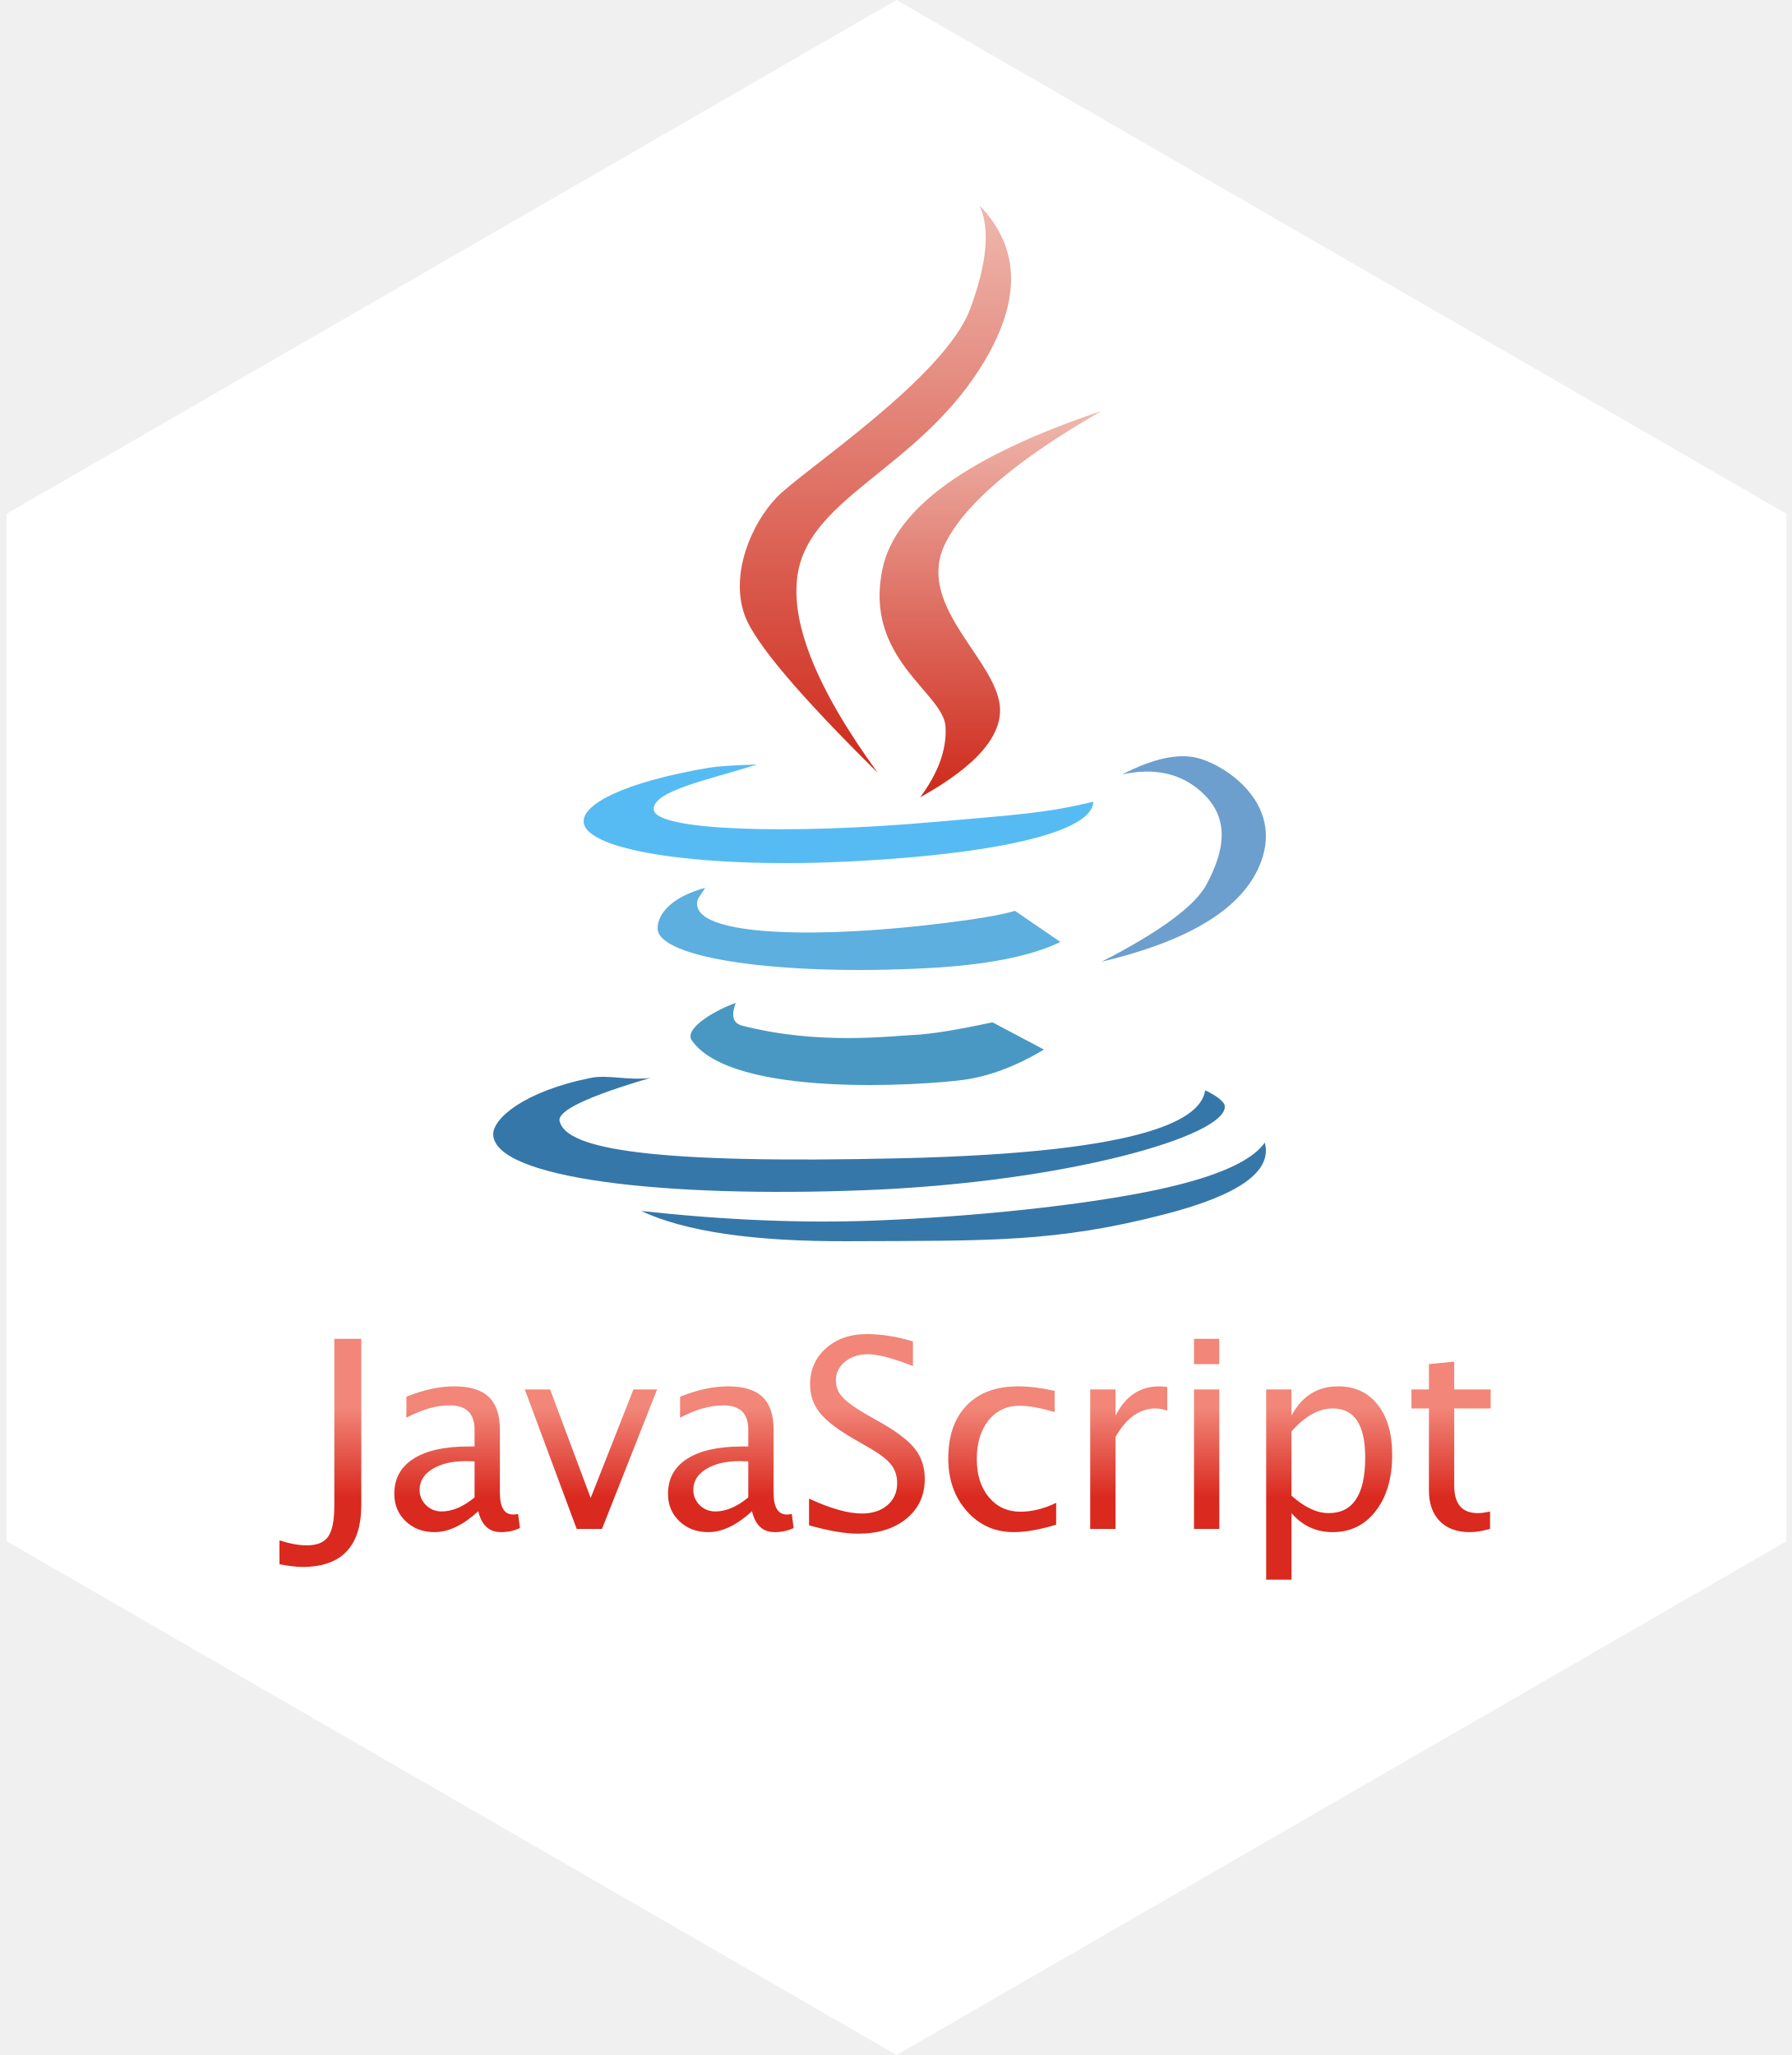
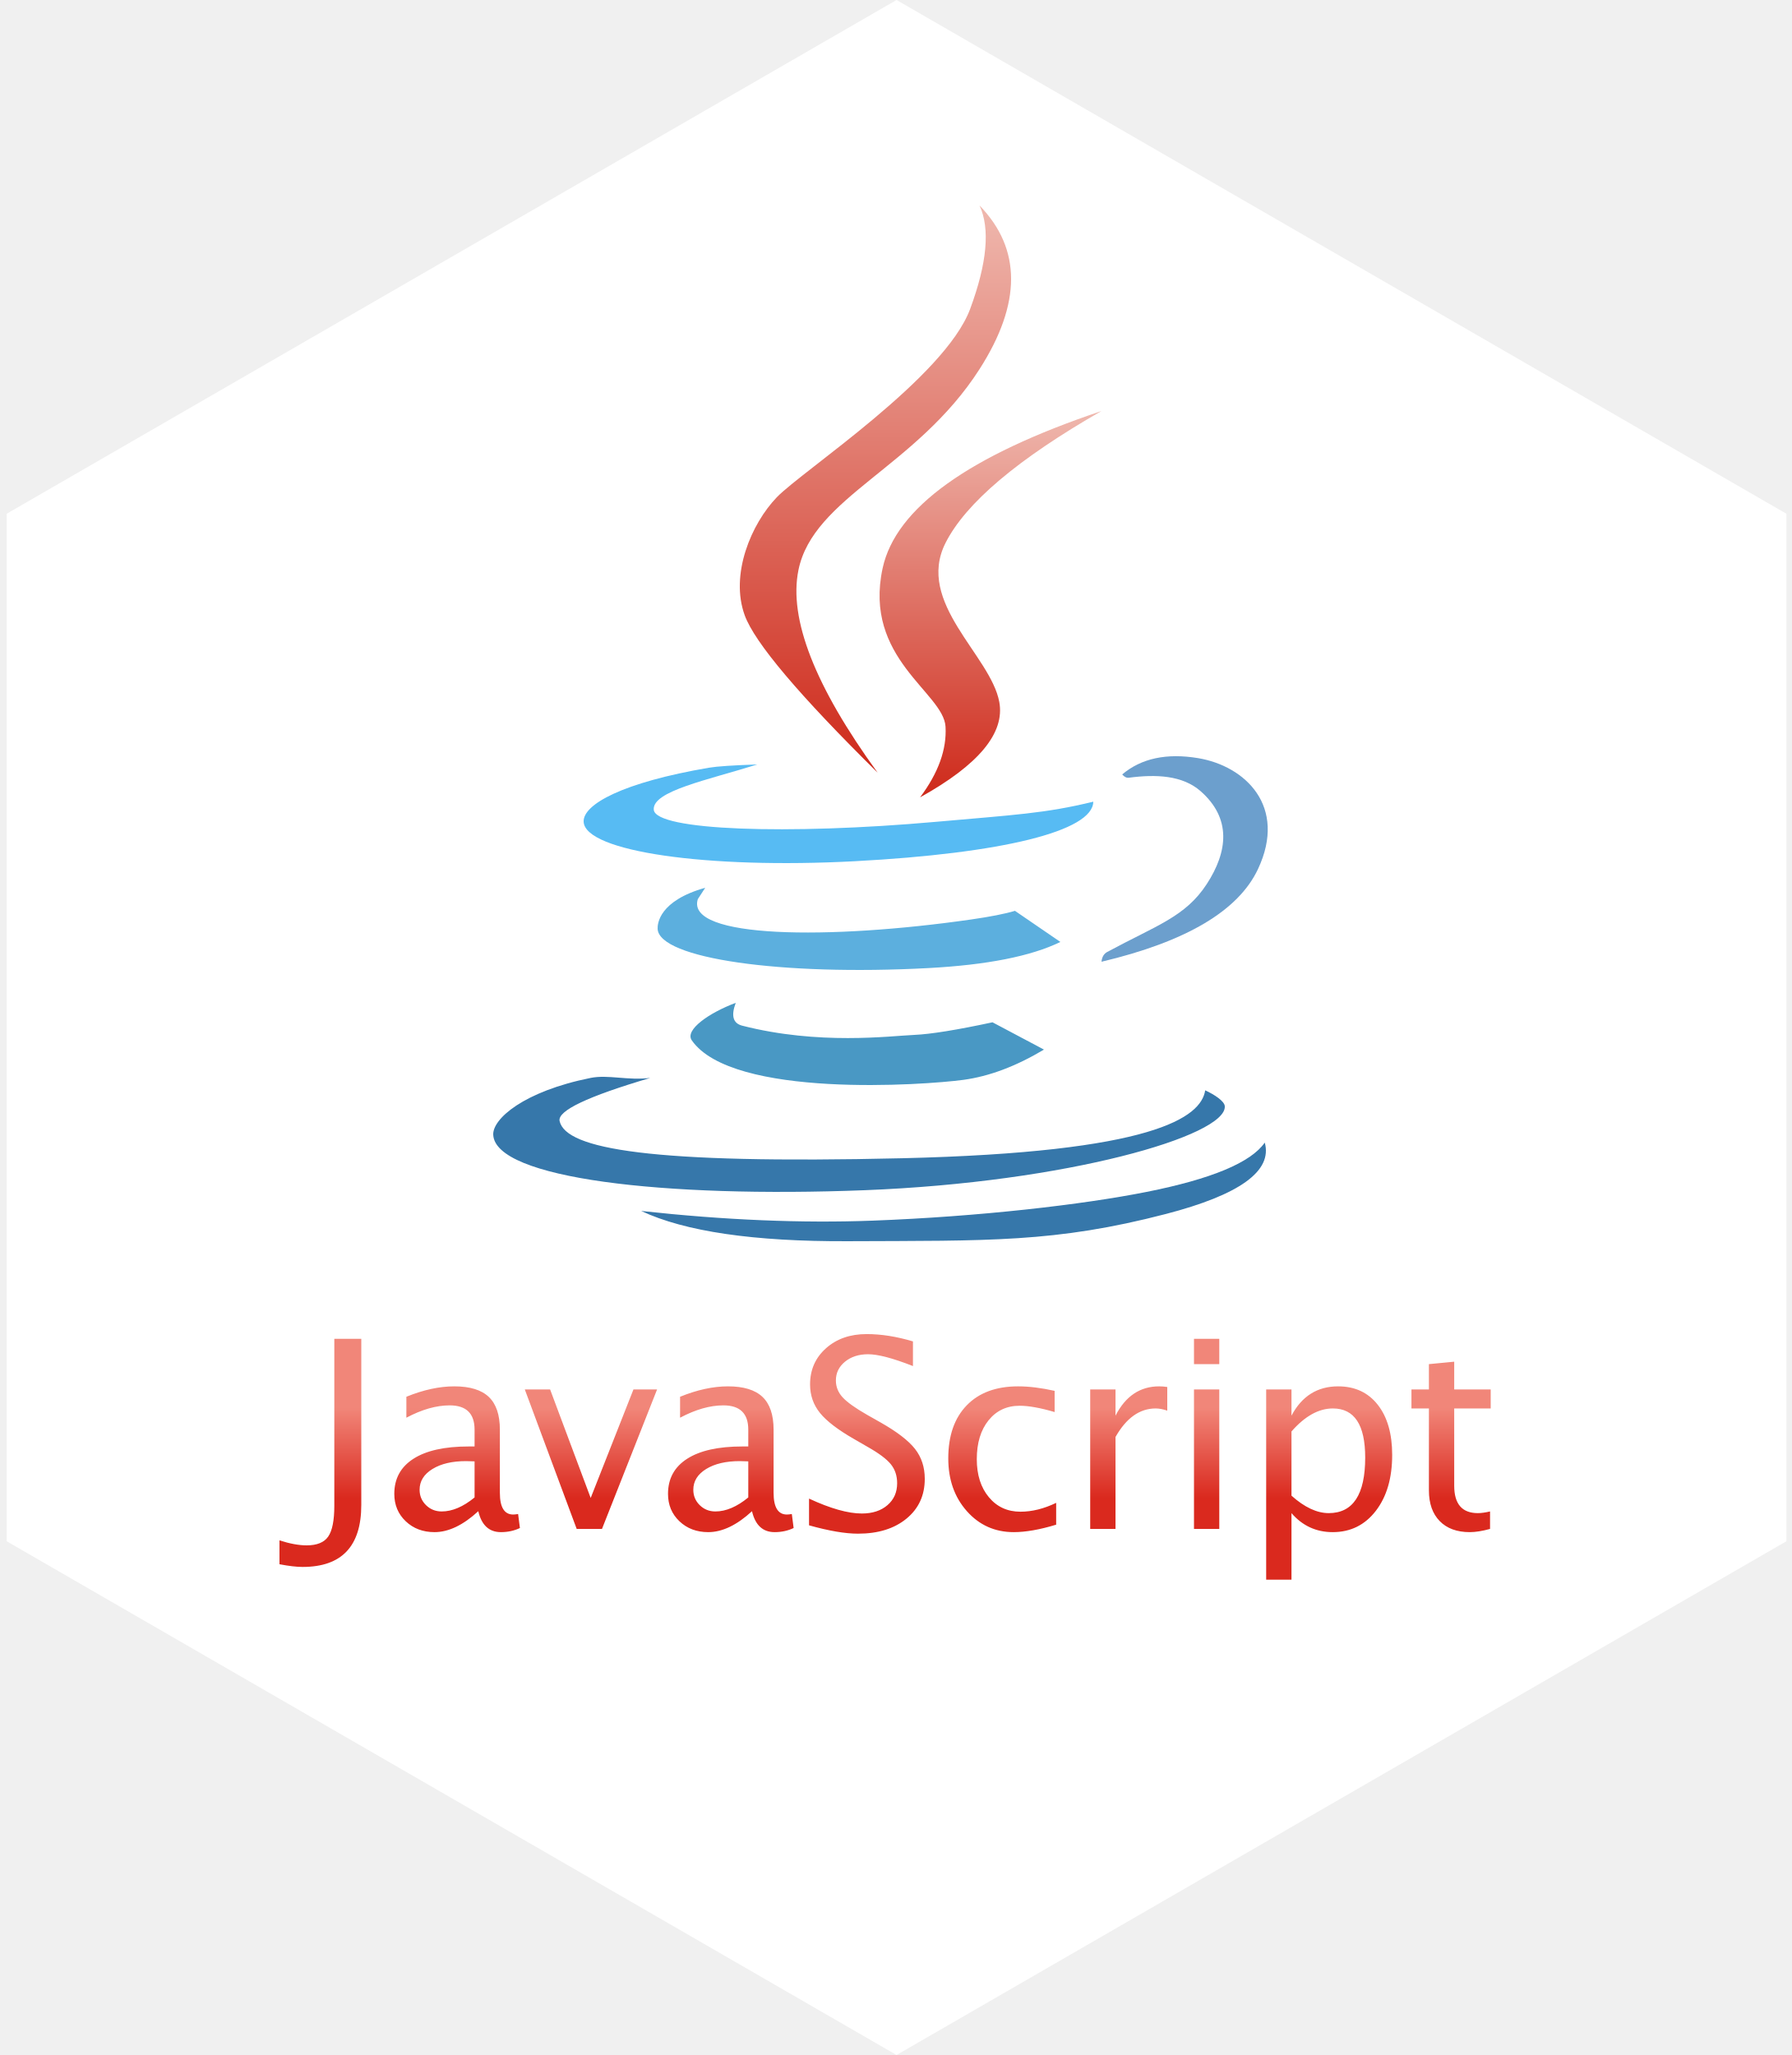
<svg xmlns="http://www.w3.org/2000/svg" width="218px" height="250px" viewBox="0 0 218 250" version="1.1">
  <defs>
    <linearGradient x1="50%" y1="0%" x2="50%" y2="100%" id="linearGradient-1">
      <stop stop-color="#EFB8AE" offset="0%" />
      <stop stop-color="#CE291A" offset="100%" />
    </linearGradient>
    <linearGradient x1="50%" y1="30.1%" x2="50%" y2="66.835%" id="linearGradient-2">
      <stop stop-color="#F18679" offset="0%" />
      <stop stop-color="#DA291E" offset="100%" />
    </linearGradient>
  </defs>
  <g id="Page-1" stroke="none" stroke-width="1" fill="none" fill-rule="evenodd">
-     <g id="JavaScript">
-       <g id="CSS-3" fill="#FFFFFF">
-         <g id="Hexagon-Large">
-           <polygon id="Polygon" points="109.067 0 217.32 62.5 217.32 187.5 109.067 250 0.814 187.5 0.814 62.5" />
-         </g>
+     <g id="javascript">
+       <g id="Hexagon-Large" fill="#FFFFFF">
+         <polygon id="Polygon" points="109.067 0 217.32 62.5 217.32 187.5 109.067 250 0.814 187.5 0.814 62.5" />
      </g>
      <g id="Group" transform="translate(60, 25)">
        <path d="M11.002,74.979 C11.188,78.588 25.969,80.733 44.017,79.77 C61.926,78.814 72.959,76.111 73,72.529 C67.122,73.966 63.327,74.135 53.851,74.979 C35.847,76.582 19.749,76.038 19.532,73.509 C19.336,71.237 26.063,69.903 32.124,68 C29.173,68.099 27.217,68.23 26.257,68.394 C15.748,70.183 10.893,72.863 11.002,74.979 Z" id="Combined-Shape" fill="#57BBF3" />
        <path d="M20.002,88.006 C20.188,91.595 34.929,93.729 52.927,92.771 C60.06,92.391 65.418,91.332 69,89.593 L63.471,85.807 C62.277,86.169 60.496,86.52 58.127,86.861 C40.967,89.332 23.35,89.202 24.893,84.379 C24.897,84.368 25.197,83.908 25.793,83 C20.2,84.575 19.969,87.361 20.002,88.006 Z" id="Combined-Shape" fill="#5CAFDE" />
        <path d="M29.505,97 C26.313,98.191 23.265,100.281 24.157,101.562 C29.098,108.659 52.507,107.008 57.21,106.368 C60.346,105.942 63.609,104.714 67,102.687 L60.74,99.367 C56.393,100.302 53.219,100.813 51.219,100.901 C48.22,101.034 39.638,102.168 30.287,99.777 C29.174,99.492 28.913,98.567 29.505,97 Z" id="Combined-Shape" fill="#4998C4" />
        <path d="M19.104,106.134 C16.359,106.474 13.98,105.705 11.848,106.134 C3.667,107.78 -0.089,111.133 0.002,113.051 C0.252,118.355 20.636,120.753 45.212,119.793 C69.788,118.832 89.251,113.173 88.998,109.573 C88.954,108.956 87.747,108.166 86.615,107.644 C86.093,110.948 80.331,115.183 49.717,115.906 C19.104,116.63 8.841,114.792 8.077,111.382 C7.798,110.134 11.473,108.385 19.104,106.134 Z" id="Combined-Shape" fill="#3677AA" />
        <path d="M59.164,0 C64.279,5.281 64.279,11.915 59.164,19.904 C51.492,31.887 38.924,35.477 37.128,44.369 C35.931,50.296 39.144,58.507 46.766,69 C37.2,59.557 31.811,53.178 30.599,49.861 C28.781,44.885 31.392,38.708 34.517,35.477 C37.641,32.247 54.926,20.941 58.022,12.581 C60.085,7.008 60.466,2.814 59.164,0 Z" id="Rectangle-15" fill="url(#linearGradient-1)" />
-         <path d="M76.517,69.213 C80.293,67.262 83.37,66.601 85.748,67.23 C89.316,68.172 96.61,73.096 93.043,80.714 C90.664,85.793 84.317,89.555 74,92 C81.138,88.34 85.402,85.194 86.795,82.564 C88.883,78.618 89.815,74.567 86.071,71.262 C83.575,69.058 80.391,68.375 76.517,69.213 Z" id="Path-10" fill="#6C9FCD" />
+         <path d="M76.517,69.213 C78.841,67.254 81.918,66.593 85.748,67.23 C91.494,68.185 96.61,73.096 93.043,80.714 C90.664,85.793 84.317,89.555 74,92 C74.052,91.429 74.284,91.033 74.695,90.81 C80.678,87.58 84.201,86.541 86.795,82.564 C89.388,78.586 89.815,74.567 86.071,71.262 C83.859,69.309 80.624,69.178 77.331,69.613 C77.049,69.65 76.778,69.517 76.517,69.213 Z" id="Path-10" fill="#6C9FCD" />
        <path d="M51.929,72 C54.152,69.029 55.185,66.162 55.025,63.399 C54.786,59.254 44.988,55.109 47.374,44.122 C48.965,36.797 57.841,30.423 74,25 C63.803,30.847 57.478,36.196 55.025,41.049 C51.347,48.327 60.5,54.702 61.563,60.384 C62.272,64.172 59.06,68.044 51.929,72 Z" id="Path-2" fill="url(#linearGradient-1)" />
        <path d="M18,122.318 C23.331,124.821 31.705,126.048 43.122,125.999 C60.247,125.925 68.354,126.19 81.83,122.686 C90.814,120.35 94.824,117.454 93.86,114 C92.174,116.428 87.386,118.428 79.495,119.999 C71.681,121.555 59.12,123.007 46.164,123.496 C37.527,123.821 28.139,123.429 18,122.318 Z" id="Path-9" fill="#3677AA" />
      </g>
-       <path d="M33.998,190.297 L33.998,187.391 C35.248,187.797 36.352,188 37.31,188 C38.56,188 39.433,187.643 39.927,186.93 C40.422,186.216 40.67,184.969 40.67,183.188 L40.67,162.875 L43.951,162.875 L43.951,183.078 C43.951,188.109 41.571,190.625 36.81,190.625 C36.081,190.625 35.144,190.516 33.998,190.297 Z M58.186,183.844 C56.342,185.542 54.566,186.391 52.858,186.391 C51.451,186.391 50.285,185.951 49.358,185.07 C48.43,184.19 47.967,183.078 47.967,181.734 C47.967,179.88 48.746,178.456 50.303,177.461 C51.86,176.466 54.092,175.969 56.998,175.969 L57.733,175.969 L57.733,173.922 C57.733,171.953 56.722,170.969 54.701,170.969 C53.076,170.969 51.321,171.469 49.436,172.469 L49.436,169.922 C51.509,169.078 53.451,168.656 55.264,168.656 C57.16,168.656 58.558,169.083 59.459,169.938 C60.36,170.792 60.811,172.12 60.811,173.922 L60.811,181.609 C60.811,183.37 61.352,184.25 62.436,184.25 C62.571,184.25 62.769,184.229 63.029,184.188 L63.248,185.891 C62.55,186.224 61.779,186.391 60.936,186.391 C59.498,186.391 58.582,185.542 58.186,183.844 Z M57.733,182.172 L57.733,177.781 L56.701,177.75 C55.014,177.75 53.649,178.07 52.608,178.711 C51.566,179.352 51.045,180.193 51.045,181.234 C51.045,181.974 51.305,182.599 51.826,183.109 C52.347,183.62 52.983,183.875 53.733,183.875 C55.014,183.875 56.347,183.307 57.733,182.172 Z M70.155,186 L63.842,169.031 L66.921,169.031 L71.858,182.234 L77.061,169.031 L79.936,169.031 L73.233,186 L70.155,186 Z M91.483,183.844 C89.64,185.542 87.864,186.391 86.155,186.391 C84.749,186.391 83.582,185.951 82.655,185.07 C81.728,184.19 81.265,183.078 81.265,181.734 C81.265,179.88 82.043,178.456 83.601,177.461 C85.158,176.466 87.39,175.969 90.296,175.969 L91.03,175.969 L91.03,173.922 C91.03,171.953 90.02,170.969 87.999,170.969 C86.374,170.969 84.619,171.469 82.733,172.469 L82.733,169.922 C84.806,169.078 86.749,168.656 88.562,168.656 C90.457,168.656 91.856,169.083 92.757,169.938 C93.658,170.792 94.108,172.12 94.108,173.922 L94.108,181.609 C94.108,183.37 94.65,184.25 95.733,184.25 C95.869,184.25 96.067,184.229 96.327,184.188 L96.546,185.891 C95.848,186.224 95.077,186.391 94.233,186.391 C92.796,186.391 91.879,185.542 91.483,183.844 Z M91.03,182.172 L91.03,177.781 L89.999,177.75 C88.312,177.75 86.947,178.07 85.905,178.711 C84.864,179.352 84.343,180.193 84.343,181.234 C84.343,181.974 84.603,182.599 85.124,183.109 C85.645,183.62 86.28,183.875 87.03,183.875 C88.312,183.875 89.645,183.307 91.03,182.172 Z M104.375,186.578 C102.822,186.578 100.838,186.24 98.421,185.562 L98.421,182.312 C101.026,183.521 103.166,184.125 104.843,184.125 C106.135,184.125 107.174,183.786 107.96,183.109 C108.747,182.432 109.14,181.542 109.14,180.438 C109.14,179.531 108.882,178.76 108.367,178.125 C107.851,177.49 106.901,176.781 105.515,176 L103.921,175.078 C101.953,173.953 100.565,172.893 99.757,171.898 C98.95,170.904 98.546,169.745 98.546,168.422 C98.546,166.641 99.192,165.174 100.484,164.023 C101.776,162.872 103.421,162.297 105.421,162.297 C107.203,162.297 109.083,162.594 111.062,163.188 L111.062,166.188 C108.625,165.229 106.807,164.75 105.609,164.75 C104.473,164.75 103.536,165.052 102.796,165.656 C102.057,166.26 101.687,167.021 101.687,167.938 C101.687,168.708 101.958,169.391 102.5,169.984 C103.041,170.578 104.031,171.286 105.468,172.109 L107.125,173.047 C109.125,174.182 110.52,175.255 111.312,176.266 C112.104,177.276 112.5,178.49 112.5,179.906 C112.5,181.917 111.757,183.531 110.273,184.75 C108.789,185.969 106.822,186.578 104.375,186.578 Z M123.328,186.391 C121.036,186.391 119.135,185.542 117.625,183.844 C116.115,182.146 115.359,180.005 115.359,177.422 C115.359,174.661 116.107,172.51 117.602,170.969 C119.096,169.427 121.182,168.656 123.859,168.656 C125.182,168.656 126.661,168.839 128.297,169.203 L128.297,171.781 C126.557,171.271 125.141,171.016 124.047,171.016 C122.474,171.016 121.211,171.607 120.258,172.789 C119.305,173.971 118.828,175.547 118.828,177.516 C118.828,179.422 119.318,180.964 120.297,182.141 C121.276,183.318 122.557,183.906 124.141,183.906 C125.547,183.906 126.995,183.547 128.484,182.828 L128.484,185.484 C126.495,186.089 124.776,186.391 123.328,186.391 Z M132.625,186 L132.625,169.031 L135.704,169.031 L135.704,172.219 C136.922,169.844 138.693,168.656 141.016,168.656 C141.329,168.656 141.657,168.682 142,168.734 L142,171.609 C141.469,171.432 141,171.344 140.594,171.344 C138.646,171.344 137.016,172.5 135.704,174.812 L135.704,186 L132.625,186 Z M145.251,186 L145.251,169.031 L148.329,169.031 L148.329,186 L145.251,186 Z M145.251,165.953 L145.251,162.875 L148.329,162.875 L148.329,165.953 L145.251,165.953 Z M154.033,192.172 L154.033,169.031 L157.111,169.031 L157.111,172.219 C158.371,169.844 160.262,168.656 162.783,168.656 C164.824,168.656 166.431,169.401 167.603,170.891 C168.775,172.38 169.361,174.417 169.361,177 C169.361,179.813 168.697,182.081 167.369,183.805 C166.04,185.529 164.293,186.391 162.126,186.391 C160.116,186.391 158.444,185.62 157.111,184.078 L157.111,192.172 L154.033,192.172 Z M157.111,181.953 C158.694,183.37 160.204,184.078 161.642,184.078 C164.6,184.078 166.079,181.823 166.079,177.312 C166.079,173.333 164.767,171.344 162.142,171.344 C160.423,171.344 158.746,172.276 157.111,174.141 L157.111,181.953 Z M178.799,186.391 C177.236,186.391 176.017,185.943 175.142,185.047 C174.267,184.151 173.83,182.906 173.83,181.312 L173.83,171.344 L171.705,171.344 L171.705,169.031 L173.83,169.031 L173.83,165.953 L176.908,165.656 L176.908,169.031 L181.346,169.031 L181.346,171.344 L176.908,171.344 L176.908,180.75 C176.908,182.969 177.866,184.078 179.783,184.078 C180.189,184.078 180.684,184.01 181.267,183.875 L181.267,186 C180.32,186.26 179.497,186.391 178.799,186.391 Z" fill="url(#linearGradient-2)" />
+       <path d="M33.998,190.297 L33.998,187.391 C35.248,187.797 36.352,188 37.31,188 C38.56,188 39.433,187.643 39.927,186.93 C40.422,186.216 40.67,184.969 40.67,183.188 L40.67,162.875 L43.951,162.875 L43.951,183.078 C43.951,188.109 41.571,190.625 36.81,190.625 C36.081,190.625 35.144,190.516 33.998,190.297 Z M58.186,183.844 C56.342,185.542 54.566,186.391 52.858,186.391 C51.451,186.391 50.285,185.951 49.358,185.07 C48.43,184.19 47.967,183.078 47.967,181.734 C47.967,179.88 48.746,178.456 50.303,177.461 C51.86,176.466 54.092,175.969 56.998,175.969 L57.733,175.969 L57.733,173.922 C57.733,171.953 56.722,170.969 54.701,170.969 C53.076,170.969 51.321,171.469 49.436,172.469 L49.436,169.922 C51.509,169.078 53.451,168.656 55.264,168.656 C57.16,168.656 58.558,169.083 59.459,169.938 C60.36,170.792 60.811,172.12 60.811,173.922 L60.811,181.609 C60.811,183.37 61.352,184.25 62.436,184.25 C62.571,184.25 62.769,184.229 63.029,184.188 L63.248,185.891 C62.55,186.224 61.779,186.391 60.936,186.391 C59.498,186.391 58.582,185.542 58.186,183.844 Z M57.733,182.172 L57.733,177.781 L56.701,177.75 C55.014,177.75 53.649,178.07 52.608,178.711 C51.566,179.352 51.045,180.193 51.045,181.234 C51.045,181.974 51.305,182.599 51.826,183.109 C52.347,183.62 52.983,183.875 53.733,183.875 C55.014,183.875 56.347,183.307 57.733,182.172 Z M70.155,186 L63.842,169.031 L66.921,169.031 L71.858,182.234 L77.061,169.031 L79.936,169.031 L73.233,186 L70.155,186 Z M91.483,183.844 C89.64,185.542 87.864,186.391 86.155,186.391 C84.749,186.391 83.582,185.951 82.655,185.07 C81.728,184.19 81.265,183.078 81.265,181.734 C81.265,179.88 82.043,178.456 83.601,177.461 C85.158,176.466 87.39,175.969 90.296,175.969 L91.03,175.969 L91.03,173.922 C91.03,171.953 90.02,170.969 87.999,170.969 C86.374,170.969 84.619,171.469 82.733,172.469 L82.733,169.922 C84.806,169.078 86.749,168.656 88.562,168.656 C90.457,168.656 91.856,169.083 92.757,169.938 C93.658,170.792 94.108,172.12 94.108,173.922 L94.108,181.609 C94.108,183.37 94.65,184.25 95.733,184.25 C95.869,184.25 96.067,184.229 96.327,184.188 L96.546,185.891 C95.848,186.224 95.077,186.391 94.233,186.391 C92.796,186.391 91.879,185.542 91.483,183.844 Z M91.03,182.172 L91.03,177.781 L89.999,177.75 C88.312,177.75 86.947,178.07 85.905,178.711 C84.864,179.352 84.343,180.193 84.343,181.234 C84.343,181.974 84.603,182.599 85.124,183.109 C85.645,183.62 86.28,183.875 87.03,183.875 C88.312,183.875 89.645,183.307 91.03,182.172 Z M104.375,186.578 C102.822,186.578 100.838,186.24 98.421,185.562 L98.421,182.312 C101.026,183.521 103.166,184.125 104.843,184.125 C106.135,184.125 107.174,183.786 107.96,183.109 C108.747,182.432 109.14,181.542 109.14,180.438 C109.14,179.531 108.882,178.76 108.367,178.125 C107.851,177.49 106.901,176.781 105.515,176 L103.921,175.078 C101.953,173.953 100.565,172.893 99.757,171.898 C98.95,170.904 98.546,169.745 98.546,168.422 C98.546,166.641 99.192,165.174 100.484,164.023 C101.776,162.872 103.421,162.297 105.421,162.297 C107.203,162.297 109.083,162.594 111.062,163.188 L111.062,166.188 C108.625,165.229 106.807,164.75 105.609,164.75 C104.473,164.75 103.536,165.052 102.796,165.656 C102.057,166.26 101.687,167.021 101.687,167.938 C101.687,168.708 101.958,169.391 102.5,169.984 C103.041,170.578 104.031,171.286 105.468,172.109 L107.125,173.047 C109.125,174.182 110.52,175.255 111.312,176.266 C112.104,177.276 112.5,178.49 112.5,179.906 C112.5,181.917 111.757,183.531 110.273,184.75 C108.789,185.969 106.822,186.578 104.375,186.578 Z M123.328,186.391 C121.036,186.391 119.135,185.542 117.625,183.844 C116.115,182.146 115.359,180.005 115.359,177.422 C115.359,174.661 116.107,172.51 117.602,170.969 C119.096,169.427 121.182,168.656 123.859,168.656 C125.182,168.656 126.661,168.839 128.297,169.203 L128.297,171.781 C126.557,171.271 125.141,171.016 124.047,171.016 C122.474,171.016 121.211,171.607 120.258,172.789 C119.305,173.971 118.828,175.547 118.828,177.516 C118.828,179.422 119.318,180.964 120.297,182.141 C121.276,183.318 122.557,183.906 124.141,183.906 C125.547,183.906 126.995,183.547 128.484,182.828 L128.484,185.484 C126.495,186.089 124.776,186.391 123.328,186.391 Z M132.625,186 L132.625,169.031 L135.704,169.031 L135.704,172.219 C136.922,169.844 138.693,168.656 141.016,168.656 C141.329,168.656 141.657,168.682 142,168.734 L142,171.609 C141.469,171.432 141,171.344 140.594,171.344 C138.646,171.344 137.016,172.5 135.704,174.812 L135.704,186 L132.625,186 Z M145.251,186 L145.251,169.031 L148.329,169.031 L148.329,186 L145.251,186 Z M145.251,165.953 L145.251,162.875 L148.329,162.875 L148.329,165.953 L145.251,165.953 Z M154.033,192.172 L154.033,169.031 L157.111,169.031 L157.111,172.219 C158.371,169.844 160.262,168.656 162.783,168.656 C164.824,168.656 166.431,169.401 167.603,170.891 C168.775,172.38 169.361,174.417 169.361,177 C169.361,179.813 168.697,182.081 167.369,183.805 C166.04,185.529 164.293,186.391 162.126,186.391 C160.116,186.391 158.444,185.62 157.111,184.078 L157.111,192.172 L154.033,192.172 Z M157.111,181.953 C158.694,183.37 160.204,184.078 161.642,184.078 C164.6,184.078 166.079,181.823 166.079,177.312 C166.079,173.333 164.767,171.344 162.142,171.344 C160.423,171.344 158.746,172.276 157.111,174.141 L157.111,181.953 Z M178.799,186.391 C177.236,186.391 176.017,185.943 175.142,185.047 C174.267,184.151 173.83,182.906 173.83,181.312 L173.83,171.344 L171.705,171.344 L171.705,169.031 L173.83,169.031 L173.83,165.953 L176.908,165.656 L176.908,169.031 L181.346,169.031 L181.346,171.344 L176.908,171.344 L176.908,180.75 C176.908,182.969 177.866,184.078 179.783,184.078 C180.189,184.078 180.684,184.01 181.267,183.875 L181.267,186 C180.32,186.26 179.497,186.391 178.799,186.391 Z" id="JavaScript" fill="url(#linearGradient-2)" />
    </g>
  </g>
</svg>
